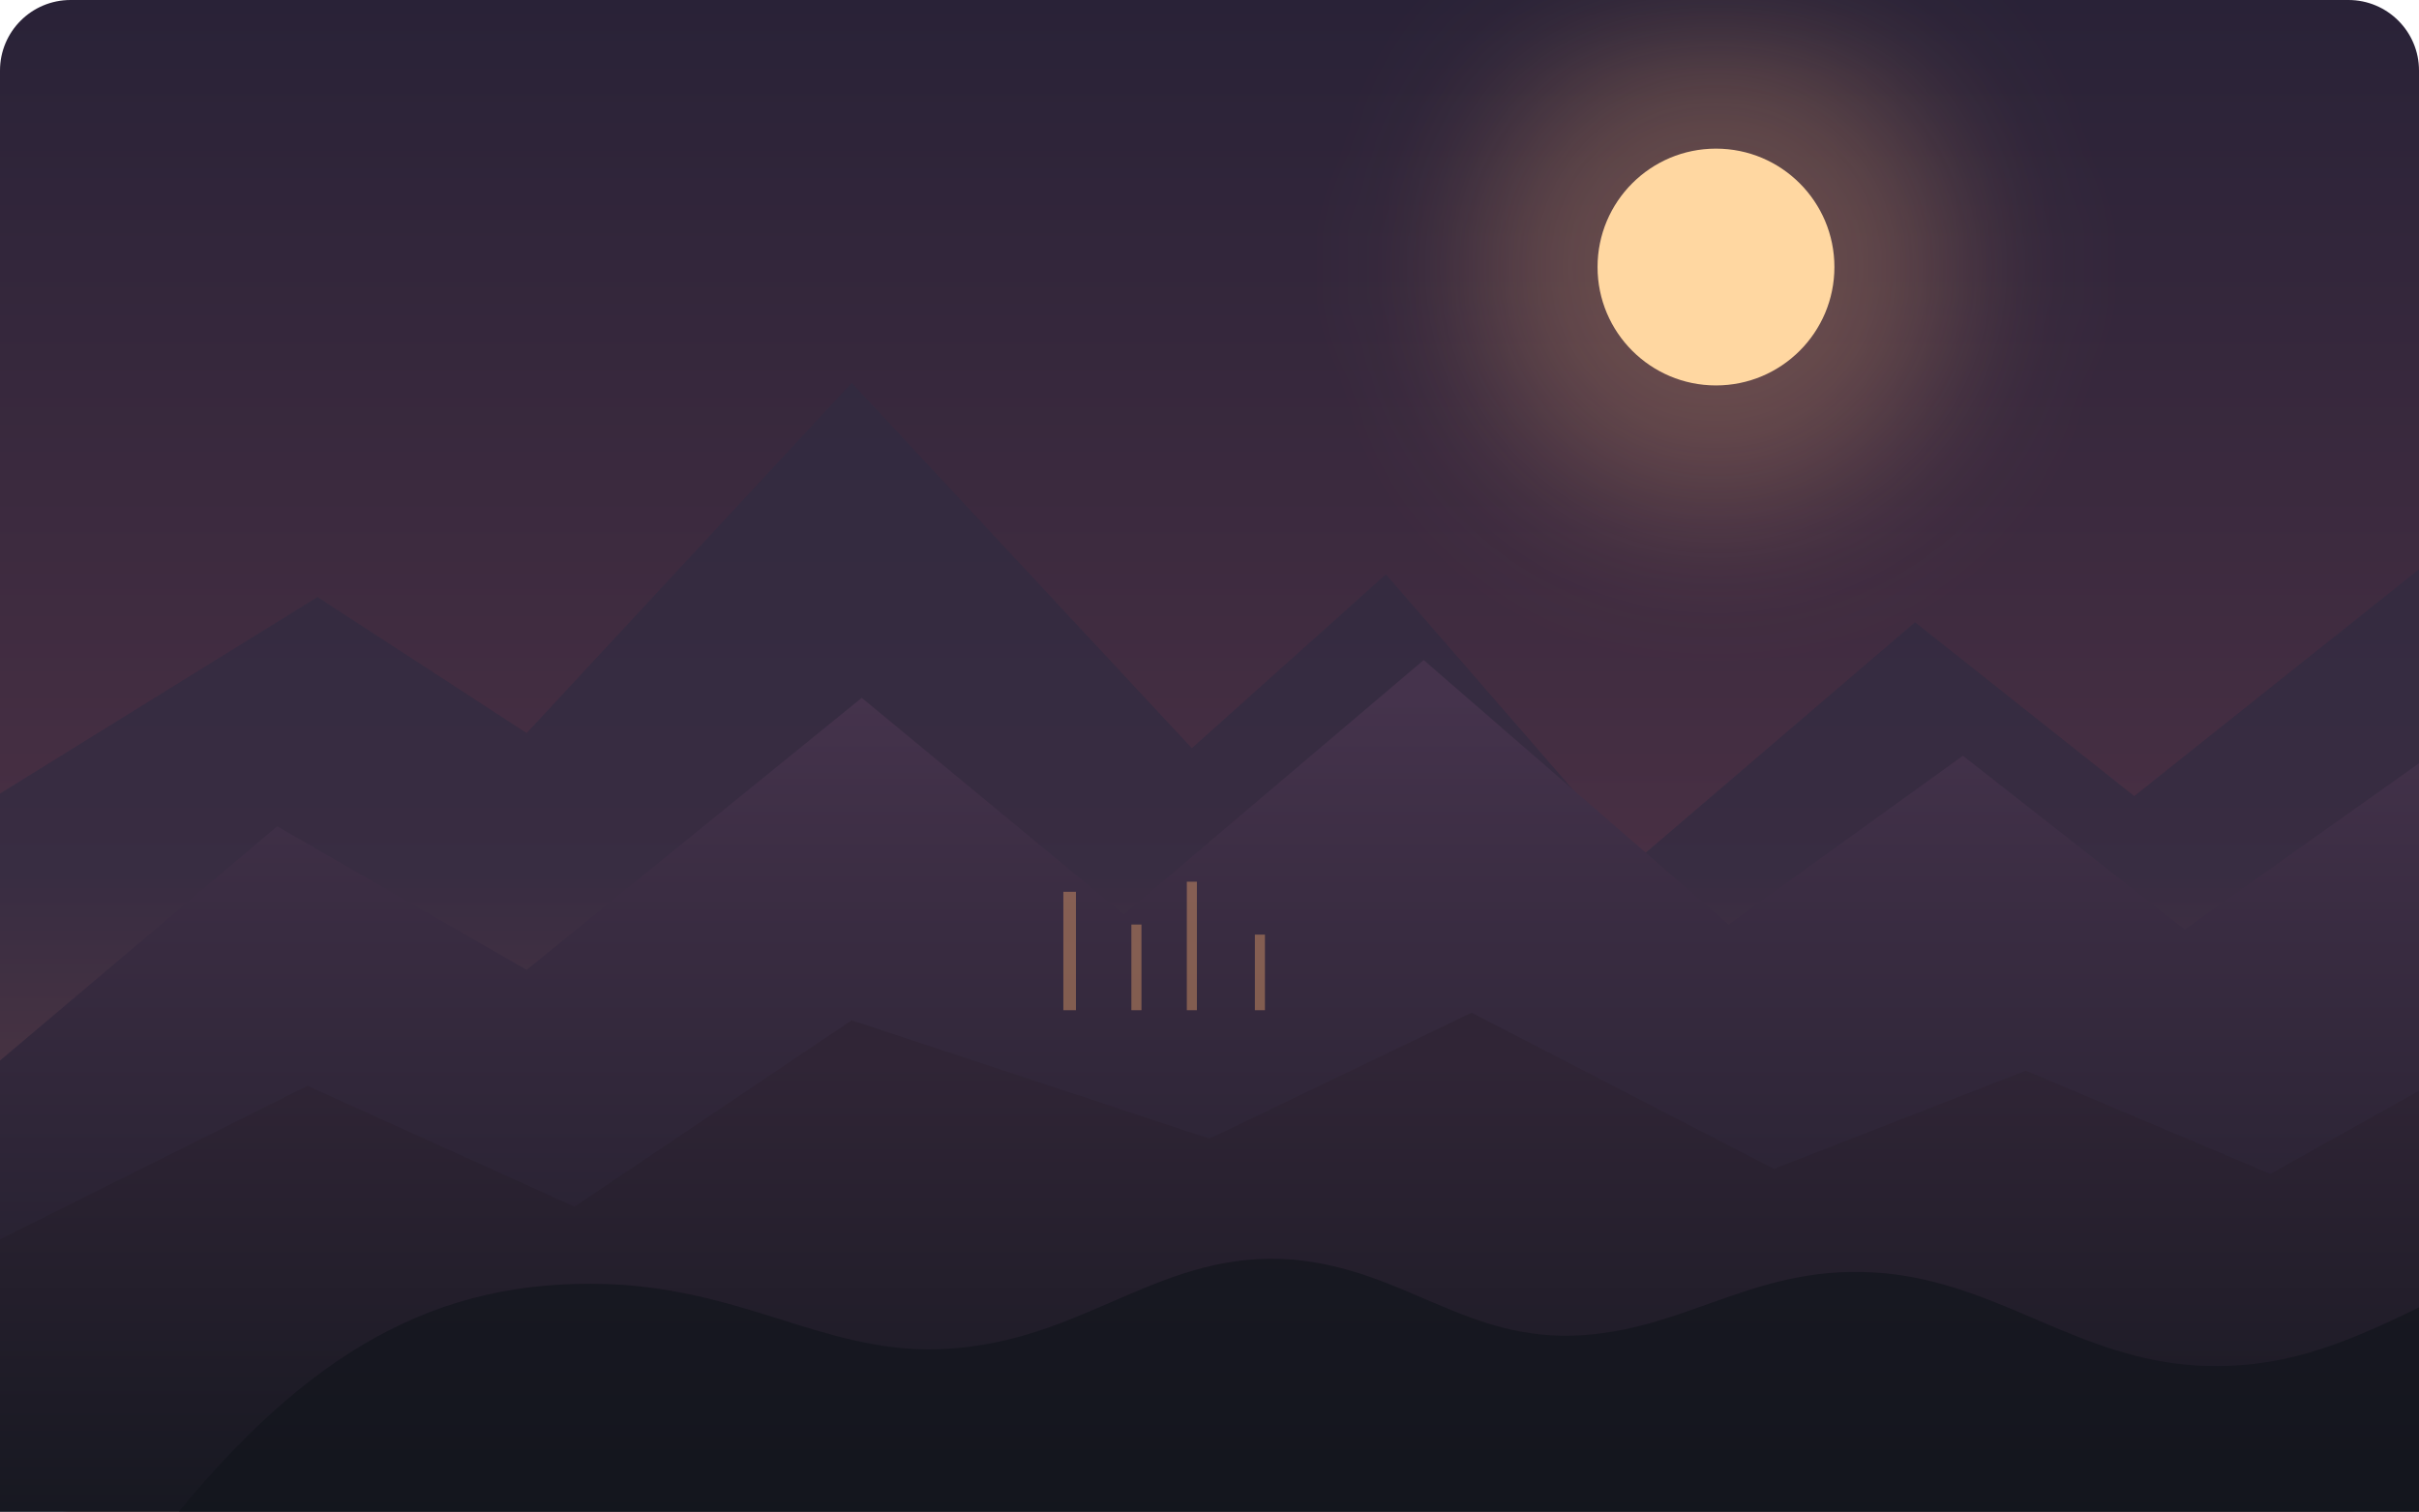
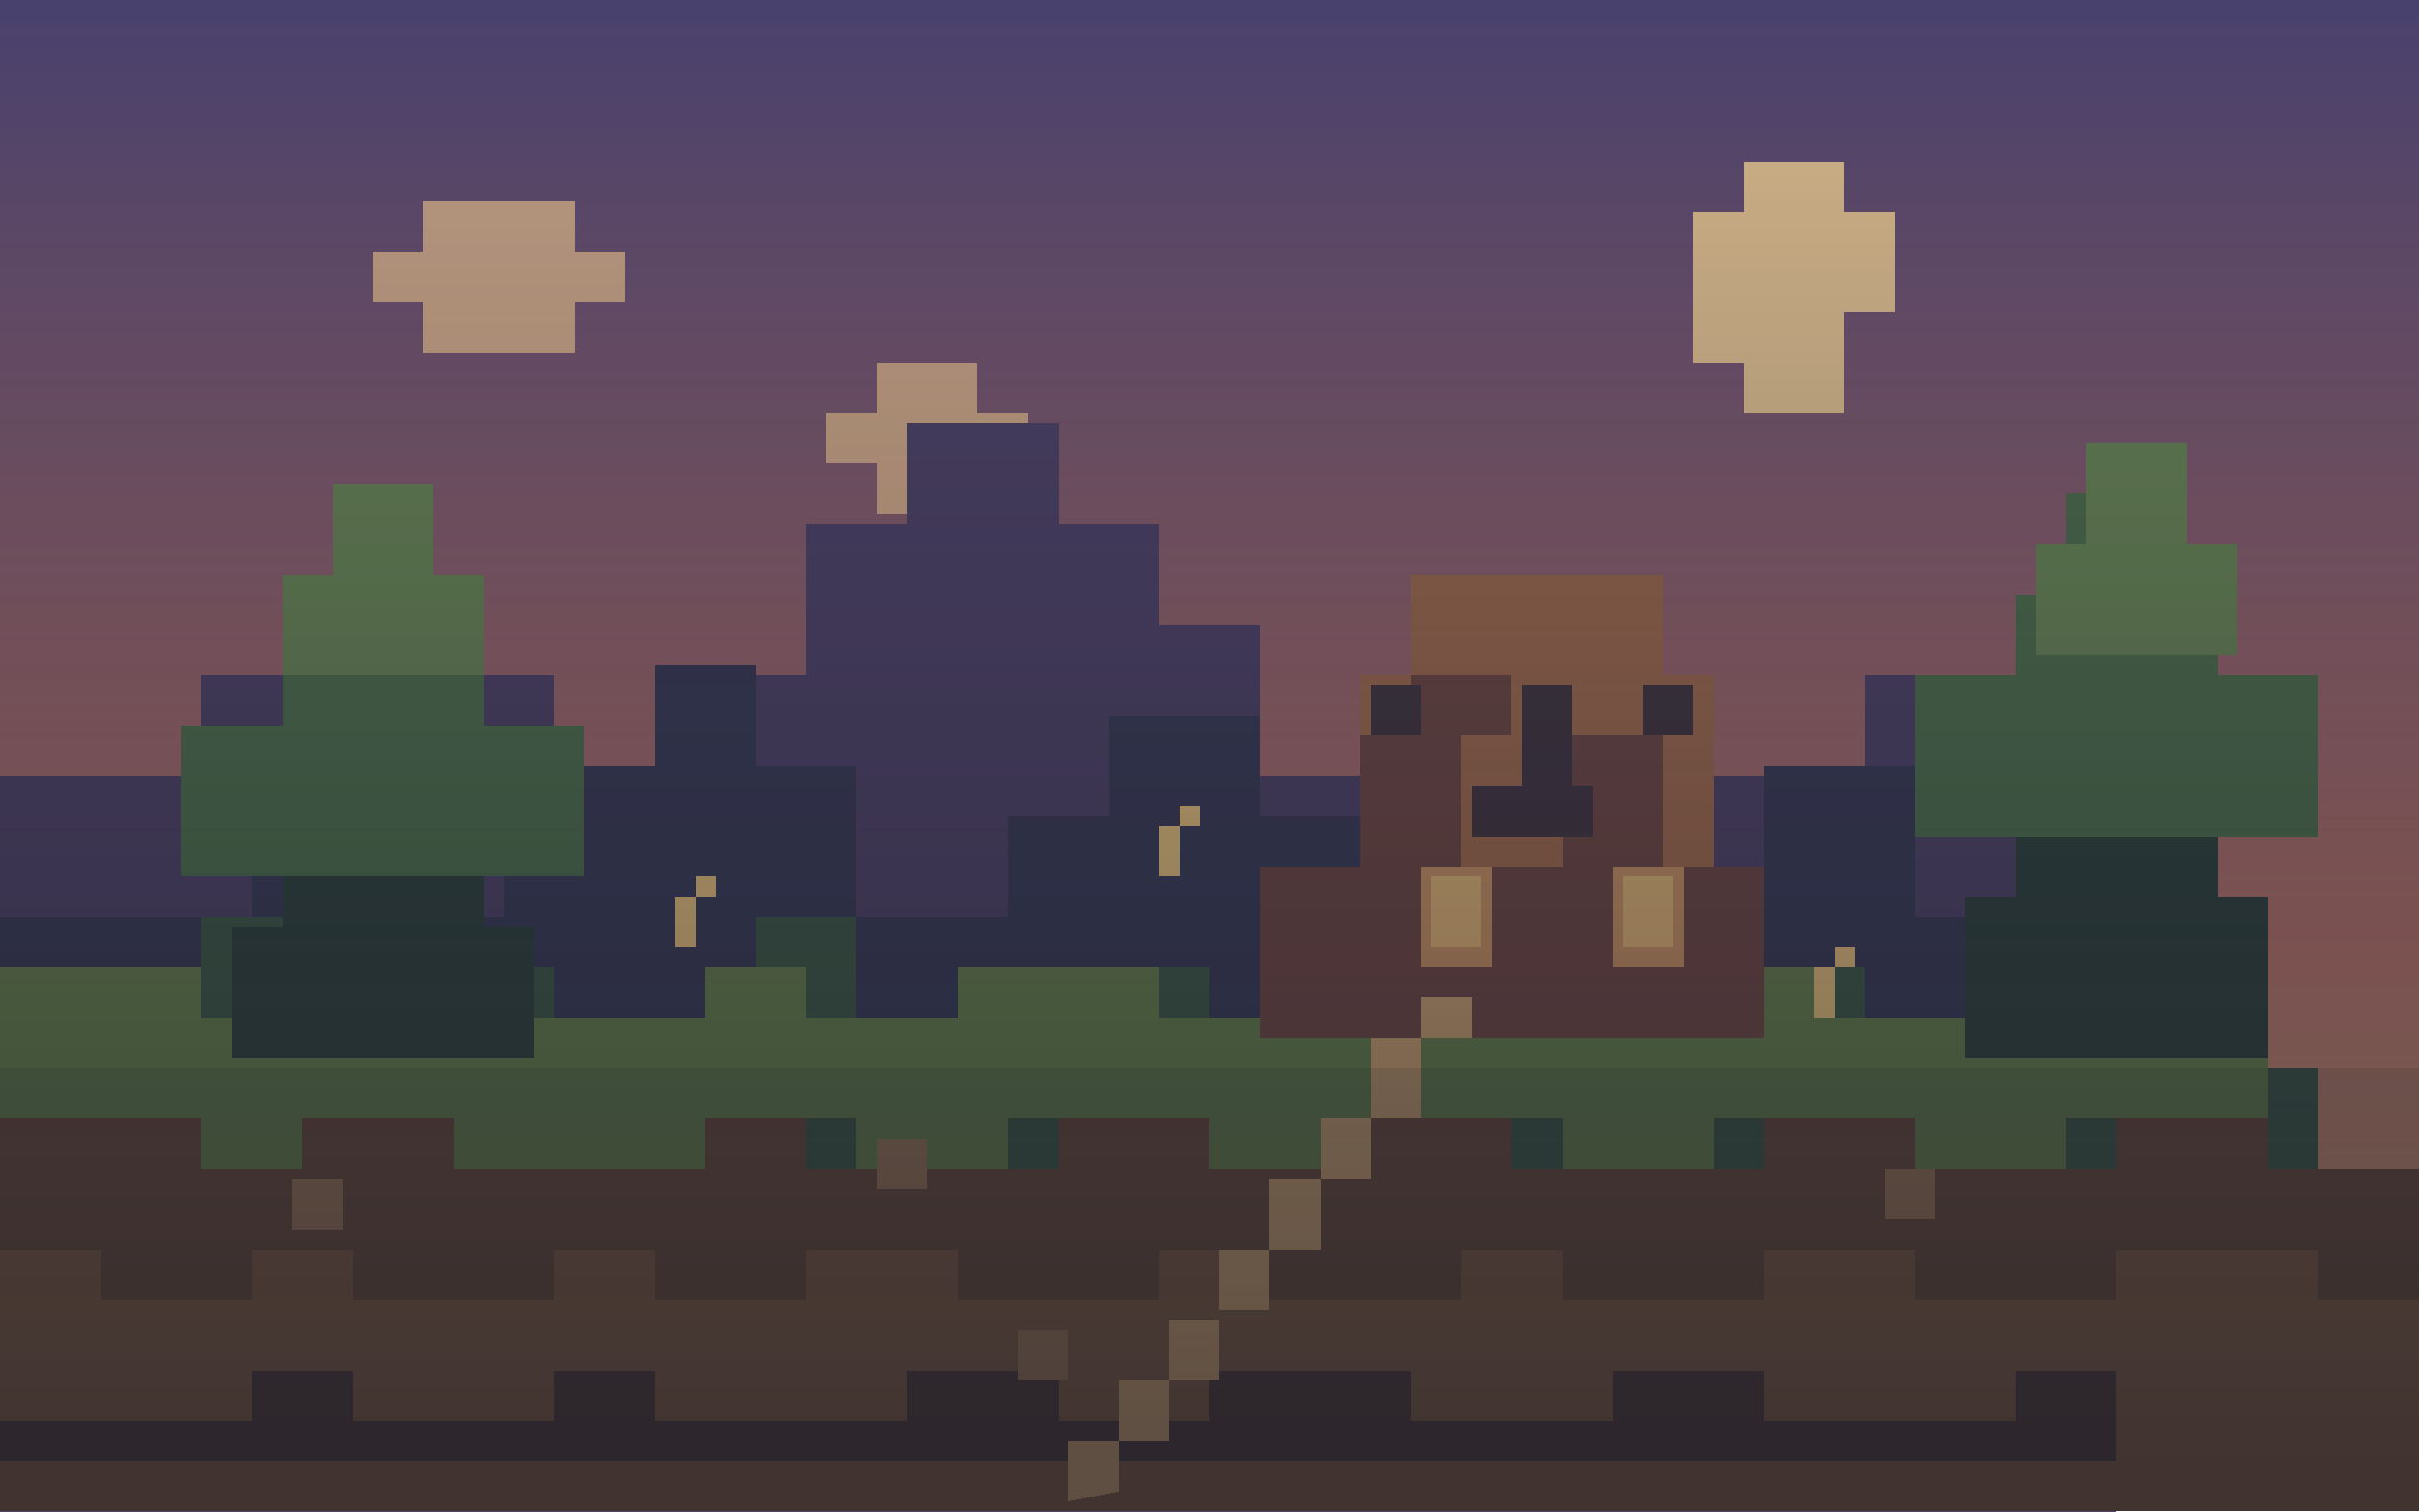
- <svg xmlns="http://www.w3.org/2000/svg" viewBox="0 0 960 600" fill="none">
+ <svg xmlns="http://www.w3.org/2000/svg" viewBox="0 0 240 150" shape-rendering="crispEdges">
  <defs>
-     <linearGradient id="sky" x1="480" y1="0" x2="480" y2="600" gradientUnits="userSpaceOnUse">
-       <stop stop-color="#292237" />
-       <stop offset=".58" stop-color="#493044" />
-       <stop offset="1" stop-color="#d06745" />
+     <linearGradient id="sky" x1="120" y1="0" x2="120" y2="150" gradientUnits="userSpaceOnUse">
+       <stop stop-color="#51477a" />
+       <stop offset=".62" stop-color="#c47b70" />
+       <stop offset="1" stop-color="#f0bd82" />
    </linearGradient>
-     <linearGradient id="glow" x1="681" y1="102" x2="681" y2="421" gradientUnits="userSpaceOnUse">
-       <stop stop-color="#ffd395" stop-opacity=".85" />
-       <stop offset="1" stop-color="#f98c57" stop-opacity="0" />
+     <linearGradient id="shade" x1="120" y1="0" x2="120" y2="145" gradientUnits="userSpaceOnUse">
+       <stop stop-color="#1b1c2b" stop-opacity=".16" />
+       <stop offset="1" stop-color="#171923" stop-opacity=".58" />
    </linearGradient>
-     <linearGradient id="ridge" x1="504" y1="277" x2="504" y2="600" gradientUnits="userSpaceOnUse">
-       <stop stop-color="#45334c" />
-       <stop offset="1" stop-color="#1b1a26" />
-     </linearGradient>
-     <linearGradient id="foreground" x1="480" y1="422" x2="480" y2="600" gradientUnits="userSpaceOnUse">
-       <stop stop-color="#302536" />
-       <stop offset="1" stop-color="#171821" />
-     </linearGradient>
-     <filter id="blur" x="495" y="-55" width="372" height="372" color-interpolation-filters="sRGB" filterUnits="userSpaceOnUse">
-       <feGaussianBlur stdDeviation="30" />
-     </filter>
  </defs>
-   <rect width="960" height="600" rx="28" fill="url(#sky)" />
-   <circle cx="681" cy="106" r="95" fill="#ffb57d" fill-opacity=".26" filter="url(#blur)" />
-   <circle cx="681" cy="106" r="47" fill="#ffd7a1" />
-   <path d="M0 315 126 237l83 54 129-139 135 145 77-69 99 114 111-95 87 69 113-90v374H0V315Z" fill="#302b41" fill-opacity=".65" />
-   <path d="m0 421 110-93 99 57 133-108 104 86 119-101 121 105 93-67 88 69 93-66v297H0V421Z" fill="url(#ridge)" />
-   <path d="m0 492 122-61 106 48 110-74 142 47 104-50 120 62 100-39 97 41 59-33v167H0V492Z" fill="url(#foreground)" />
-   <path d="M71 600c56-68 108-94 176-90 55 4 86 30 134 25 52-5 81-39 132-35 45 4 69 33 115 30 45-3 72-31 125-24 43 6 73 33 118 36 34 2 58-8 89-23v81H71Z" fill="#13151d" fill-opacity=".68" />
-   <path d="M422 354h5v47h-5zM449 367h4v34h-4zM471 350h4v51h-4zM498 371h4v30h-4z" fill="#ffb06f" fill-opacity=".38" />
+   <path fill="url(#sky)" d="M0 0h240v150H0z" />
+   <path fill="#f3d09a" d="M173 16h10v5h5v10h-5v10h-10v-5h-5V21h5z" />
+   <path fill="#f7cc99" opacity=".8" d="M42 20h15v5h5v5h-5v5H42v-5h-5v-5h5zM87 36h10v5h5v5h-5v5H87v-5h-5v-5h5z" />
+   <path fill="#52466d" d="M0 77h20V67h10V57h15v10h10v10h15V67h10V52h10V42h15v10h10v10h10v15h15V67h10V57h10v10h10v10h15V67h10v10h15v83H0z" />
+   <path fill="#3b3d5a" d="M0 91h25V81h10v10h15V76h15V66h10v10h10v15h15V81h10V71h15v10h10v10h15V76h15v10h10V76h15v15h10V81h10v10h15v59H0z" />
+   <path fill="#405d49" d="M0 101h20V91h10v10h15V96h10v10h20V91h10v10h15V96h20v10h20V91h10v10h15v-5h20v10h15V96h10v10h20v44H0z" />
+   <path fill="#6c884f" d="M0 96h20v5h15v-5h10v5h25v-5h10v5h15V96h20v5h20v-5h10v5h15v-5h20v5h15v-5h10v5h20v10h-20v5h-15v-5h-20v5h-15v-5h-15v5h-20v-5h-20v5h-15v-5h-15v5H45v-5H30v5H20v-5H0z" />
+   <path fill="#704e3e" d="M0 111h20v5h10v-5h15v5h25v-5h10v5h25v-5h15v5h15v-5h15v5h25v-5h15v5h20v-5h15v5h20v34H0z" />
+   <path fill="#8a6146" d="M0 124h10v5h15v-5h10v5h20v-5h10v5h15v-5h15v5h20v-5h10v5h20v-5h10v5h20v-5h15v5h20v-5h20v5h10v21H0z" />
+   <path fill="#513d3c" d="M0 141h25v-5h10v5h20v-5h10v5h25v-5h15v5h15v-5h20v5h20v-5h15v5h25v-5h10v9H0z" />
+   <path fill="#30443e" d="M23 92h5V72h5V62h10v10h5v20h5v13H23z" />
+   <path fill="#527650" d="M18 72h10V62h5V52h10v10h5v10h10v15H18z" />
+   <path fill="#70905a" d="M28 57h5v-9h10v9h5v10H28z" />
+   <path fill="#30443e" d="M195 89h5V68h5V58h10v10h5v21h5v16h-30z" />
+   <path fill="#527650" d="M190 67h10v-8h5V49h10v10h5v8h10v16h-40z" />
+   <path fill="#70905a" d="M202 54h5v-10h10v10h5v11h-20z" />
+   <path fill="#aa7151" d="M130 86h5V67h5V57h25v10h5v19h5v17h-45z" />
+   <path fill="#754b46" d="M125 86h10V73h5v-6h10v6h-5v13h10V73h10v13h10v17h-50z" />
+   <path fill="#d79c68" d="M141 86h7v10h-7zM160 86h7v10h-7z" />
+   <path fill="#f2c17c" d="M142 87h5v7h-5zM161 87h5v7h-5z" />
+   <path fill="#443843" d="M146 78h12v5h-12zM151 68h5v10h-5zM136 68h5v5h-5zM163 68h5v5h-5z" />
+   <path fill="#6c884f" d="M129 103h52v5h-52z" />
+   <path fill="#d9aa76" d="M106 149v-6h5v-6h5v-6h5v-7h5v-7h5v-6h5v-8h5v-4h5v4h-5v8h-5v6h-5v7h-5v6h-5v7h-5v6h-5v5z" />
+   <path fill="#a87d5c" d="M29 117h5v5h-5zM87 113h5v5h-5zM101 132h5v5h-5zM187 116h5v5h-5z" />
+   <path fill="#f4cc82" d="M67 89h2v5h-2zM69 87h2v2h-2zM115 82h2v5h-2zM117 80h2v2h-2zM180 96h2v5h-2zM182 94h2v2h-2z" />
+   <path fill="#202c31" d="M0 106h240v44H0z" opacity=".13" />
+   <path fill="url(#shade)" d="M0 0h240v150H0z" />
</svg>
